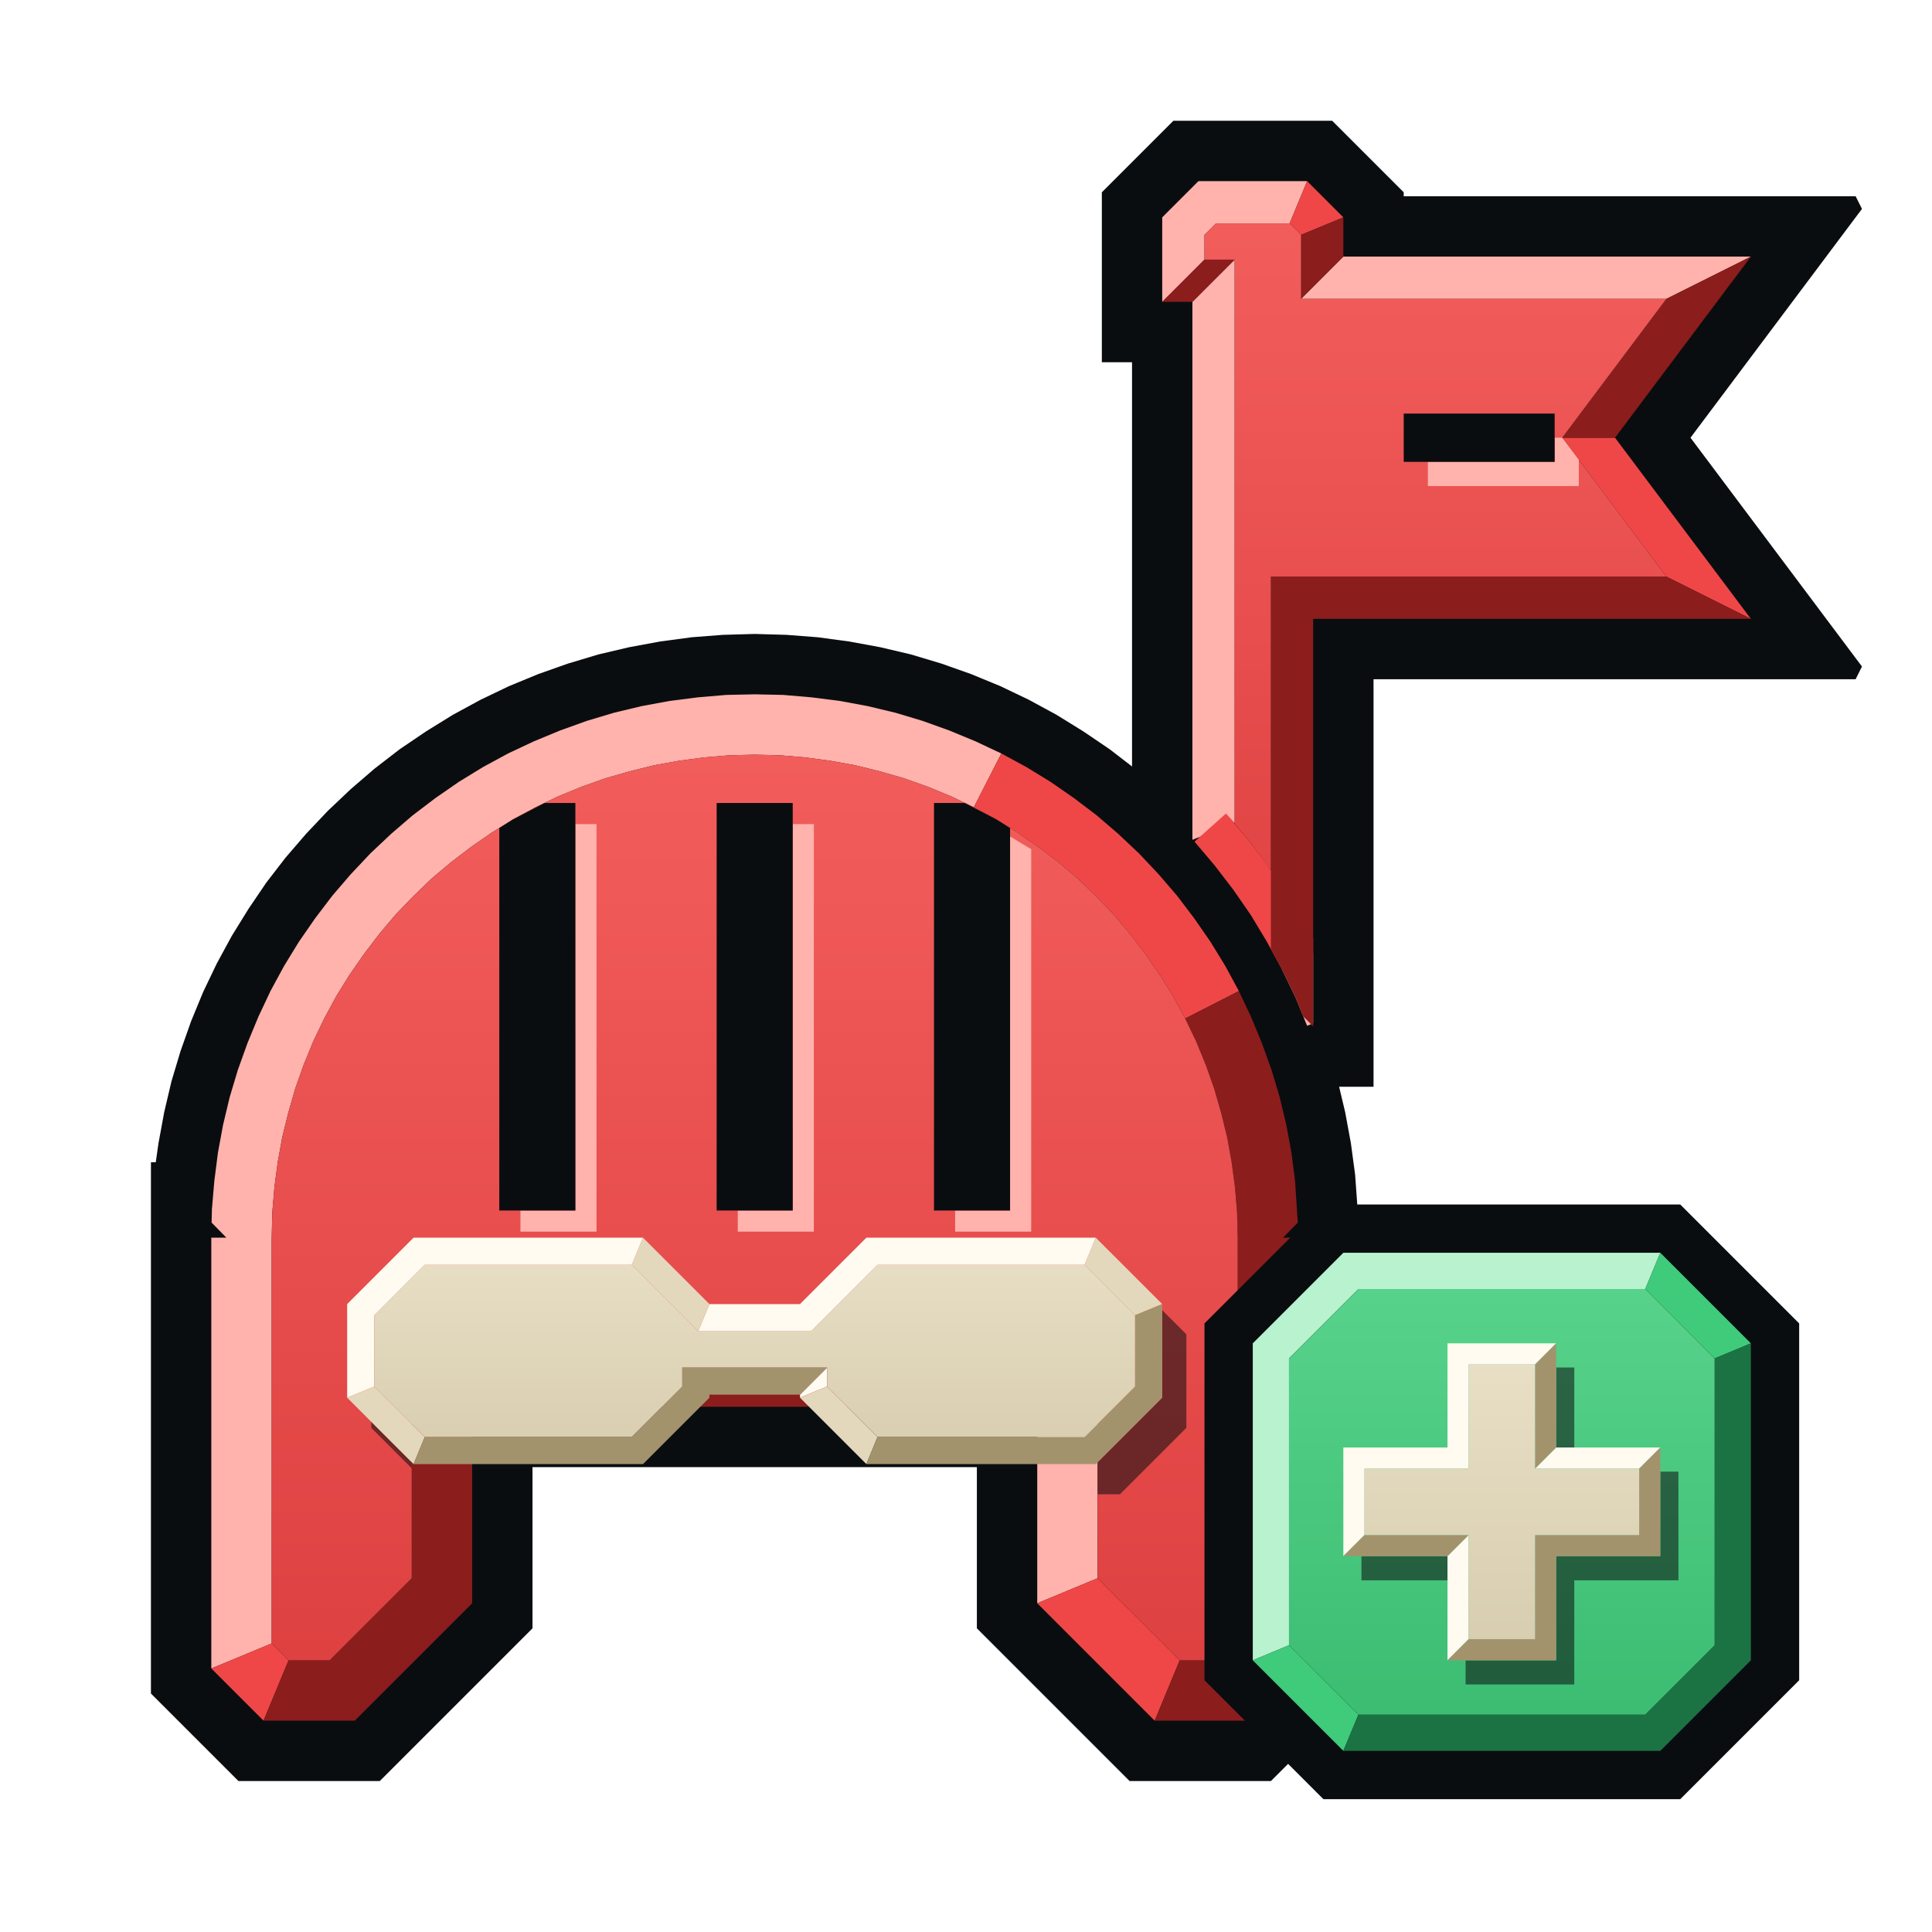
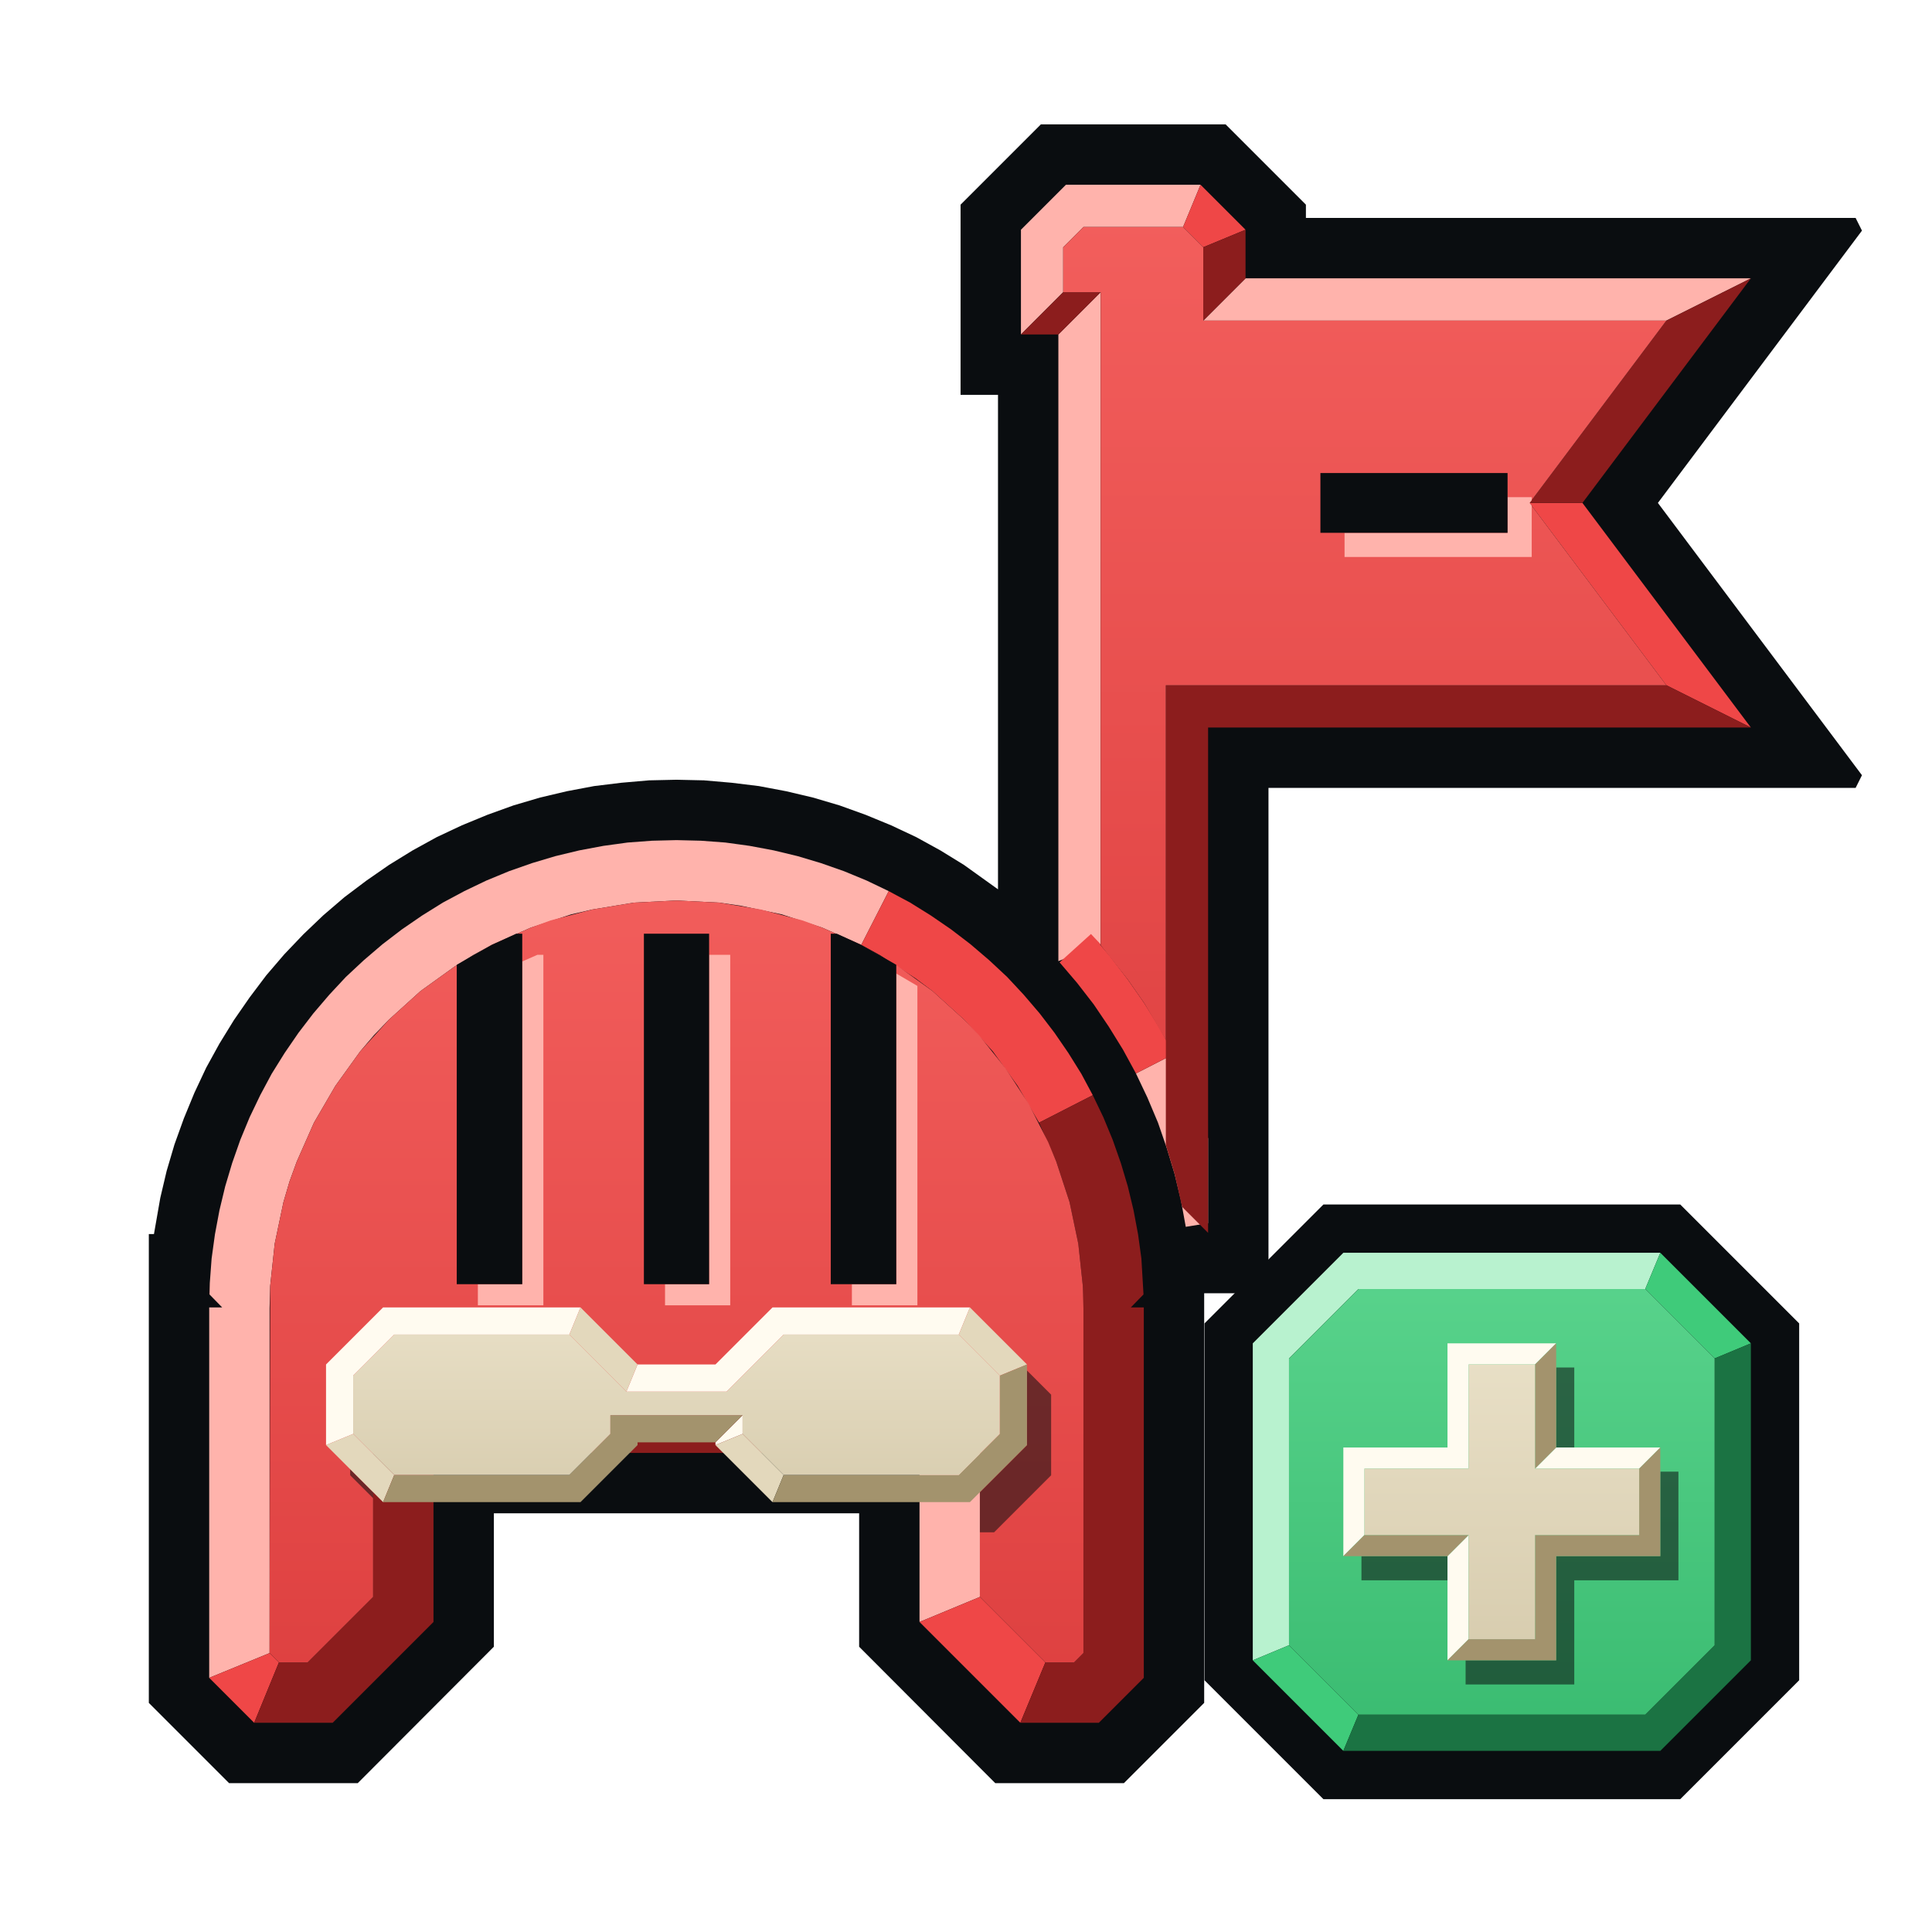
<svg xmlns="http://www.w3.org/2000/svg" viewBox="0 0 64 64" width="64" height="64">
  <defs>
-     <linearGradient id="g1" gradientUnits="userSpaceOnUse" x1="0.00" y1="6.00" x2="0.00" y2="34.00">
+     <linearGradient id="g1" gradientUnits="userSpaceOnUse" x1="0.00" y1="6.12" x2="0.00" y2="40.84">
      <stop offset="0.000" stop-color="#F35F5D" />
      <stop offset="1.000" stop-color="#DD3F3F" />
    </linearGradient>
-     <linearGradient id="g2" gradientUnits="userSpaceOnUse" x1="0.00" y1="23.00" x2="0.00" y2="57.00">
+     <linearGradient id="g2" gradientUnits="userSpaceOnUse" x1="0.00" y1="27.83" x2="0.00" y2="57.07">
      <stop offset="0.000" stop-color="#F35F5D" />
      <stop offset="1.000" stop-color="#DD3F3F" />
    </linearGradient>
-     <linearGradient id="g3" gradientUnits="userSpaceOnUse" x1="0.00" y1="41.00" x2="0.00" y2="48.50">
+     <linearGradient id="g3" gradientUnits="userSpaceOnUse" x1="0.00" y1="43.31" x2="0.00" y2="49.76">
      <stop offset="0.000" stop-color="#E9E0C7" />
      <stop offset="1.000" stop-color="#D7CCAE" />
    </linearGradient>
    <linearGradient id="g4" gradientUnits="userSpaceOnUse" x1="0.00" y1="41.50" x2="0.00" y2="58.00">
      <stop offset="0.000" stop-color="#5AD48D" />
      <stop offset="1.000" stop-color="#39BB70" />
    </linearGradient>
    <linearGradient id="g5" gradientUnits="userSpaceOnUse" x1="0.00" y1="44.50" x2="0.00" y2="55.00">
      <stop offset="0.000" stop-color="#E9E0C7" />
      <stop offset="1.000" stop-color="#D7CCAE" />
    </linearGradient>
  </defs>
-   <path fill="#0A0D10" fill-rule="evenodd" d="M5.16 38.5L5 38.5L5 56.1L7.9 59L12.58 59L17.64 53.94L17.64 48.6L32.36 48.6L32.36 53.94L37.42 59L42.1 59L45 56.1L45 40.44L44.89 38.91L44.75 37.87L44.56 36.84L44.36 36L45.5 36L45.5 22.5L61.47 22.5L61.68 22.08L56 14.5L61.68 6.92L61.47 6.5L46.5 6.5L46.5 6.37L44.13 4L38.87 4L36.5 6.37L36.5 12L37.5 12L37.5 25.39L36.76 24.82L35.89 24.23L35 23.68L34.08 23.18L33.14 22.73L32.17 22.33L31.18 21.98L30.18 21.68L29.16 21.44L28.13 21.25L27.09 21.11L26.05 21.03L25 21L23.95 21.03L22.91 21.11L21.87 21.25L20.84 21.44L19.82 21.68L18.82 21.98L17.83 22.33L16.86 22.73L15.92 23.18L15 23.68L14.11 24.23L13.24 24.82L12.41 25.46L11.62 26.14L10.86 26.86L10.14 27.62L9.46 28.41L8.82 29.24L8.23 30.11L7.68 31L7.18 31.92L6.73 32.86L6.33 33.83L5.98 34.82L5.68 35.82L5.44 36.84L5.25 37.87Z" />
-   <path fill="#FFB3AC" fill-rule="evenodd" d="M38.5 10L39.9 8.6L39.9 7.78L40.28 7.4L42.72 7.4L43.3 6L39.7 6L38.5 7.2ZM43.1 9.9L55.2 9.9L58 8.5L44.5 8.5ZM40.9 27.26L40.9 8.6L39.5 10L39.5 27.82ZM43.3 33.98L43.5 33.9L43.5 31.57L42.46 32.1L42.91 33.03Z" />
-   <path fill="#EF4747" fill-rule="evenodd" d="M42.72 7.4L43.1 7.78L44.5 7.2L43.3 6ZM51.75 14.5L55.2 19.1L58 20.5L53.5 14.5ZM40.23 28.66L40.86 29.48L41.44 30.32L41.97 31.2L42.46 32.1L43.5 31.57L43.5 31.08L43.19 30.5L42.61 29.56L41.99 28.66L41.32 27.78L40.88 27.27L40.9 27.26L40.61 26.95L39.57 27.88Z" />
-   <path fill="#8C1D1D" fill-rule="evenodd" d="M44.5 7.2L43.1 7.78L43.1 9.9L44.5 8.5ZM40.9 8.6L39.9 8.6L38.5 10L39.5 10ZM55.2 9.9L51.75 14.5L53.5 14.5L58 8.5ZM42.1 19.1L42.1 31.43L42.46 32.1L42.91 33.03L43.17 33.67L43.5 34L43.5 20.5L58 20.5L55.2 19.1Z" />
-   <path fill="url(#g1)" fill-rule="evenodd" d="M39.9 8.6L40.9 8.6L40.9 27.29L41.32 27.78L42.1 28.82L42.1 19.1L55.2 19.1L51.75 14.5L55.2 9.9L43.1 9.9L43.1 7.78L42.72 7.4L40.28 7.4L39.9 7.78Z" />
-   <path fill="#FFB3AC" fill-rule="evenodd" d="M52.3 16.1L52.3 15.23L51.75 14.5L51.5 14.5L51.5 15.3L47.3 15.3L47.3 16.1Z" />
-   <path fill="#0A0D10" fill-rule="evenodd" d="M46.5 13.7L46.5 15.3L51.5 15.3L51.5 13.7Z" />
-   <path fill="#FFB3AC" fill-rule="evenodd" d="M7.88 35.44L7.61 36.34L7.39 37.26L7.22 38.18L7.1 39.12L7.02 40.06L7.01 40.5L7.5 41L7 41L7 55.27L9 54.44L9 41.03L9.02 40.16L9.09 39.33L9.2 38.5L9.35 37.67L9.55 36.86L9.78 36.06L10.06 35.27L10.38 34.49L10.74 33.74L11.14 33L11.58 32.29L12.06 31.6L12.57 30.93L13.11 30.29L13.69 29.69L14.29 29.11L14.93 28.57L15.6 28.06L16.29 27.58L17 27.14L17.74 26.74L18.49 26.38L19.27 26.06L20.06 25.78L20.86 25.55L21.67 25.35L22.5 25.2L23.33 25.09L24.16 25.02L25 25L25.84 25.02L26.67 25.09L27.5 25.2L28.33 25.35L29.14 25.55L29.94 25.78L30.73 26.06L31.51 26.38L32.26 26.74L33.17 24.96L32.32 24.56L31.45 24.2L30.56 23.88L29.66 23.61L28.74 23.39L27.82 23.22L26.88 23.1L25.94 23.02L25 23L24.06 23.02L23.12 23.1L22.18 23.22L21.26 23.39L20.34 23.61L19.44 23.88L18.55 24.2L17.68 24.56L16.83 24.96L16 25.41L15.2 25.9L14.42 26.44L13.67 27.01L12.96 27.62L12.27 28.27L11.62 28.96L11.01 29.67L10.44 30.42L9.9 31.2L9.41 32L8.96 32.83L8.56 33.68L8.2 34.55ZM41.04 42.5L42.49 41.01L41 42.5ZM34.36 53.11L36.36 52.28L36.36 44.6L34.36 46.6Z" />
-   <path fill="#EF4747" fill-rule="evenodd" d="M34.4 28.06L35.07 28.57L35.71 29.11L36.31 29.69L36.89 30.29L37.43 30.93L37.94 31.6L38.42 32.29L38.86 33L39.26 33.74L41.04 32.83L40.59 32L40.1 31.2L39.56 30.42L38.99 29.67L38.38 28.96L37.73 28.27L37.04 27.62L36.33 27.01L35.58 26.44L34.8 25.9L34 25.41L33.17 24.96L32.26 26.74L33 27.14L33.71 27.58ZM9 54.44L7 55.27L8.73 57L9.56 55ZM36.36 52.28L34.36 53.11L38.25 57L39.08 55Z" />
-   <path fill="#8C1D1D" fill-rule="evenodd" d="M40.45 36.86L40.65 37.67L40.8 38.5L40.91 39.33L40.98 40.16L41 41.03L41 54.44L40.44 55L39.08 55L38.25 57L41.27 57L43 55.27L43 41L42.5 41L42.99 40.5L42.9 39.12L42.78 38.18L42.61 37.26L42.39 36.34L42.12 35.44L41.8 34.55L41.44 33.68L41.04 32.83L39.26 33.74L39.62 34.49L39.94 35.27L40.22 36.06ZM9.56 55L8.73 57L11.75 57L15.64 53.11L15.64 46.6L34.36 46.6L36.36 44.6L13.64 44.6L13.64 52.28L10.92 55Z" />
-   <path fill="url(#g2)" fill-rule="evenodd" d="M40.8 38.5L40.65 37.67L40.45 36.86L40.22 36.06L39.94 35.27L39.62 34.49L39.26 33.74L38.86 33L38.42 32.29L37.94 31.6L37.43 30.93L36.89 30.29L36.31 29.69L35.71 29.11L35.07 28.57L34.4 28.06L33.71 27.58L33 27.14L32.26 26.74L31.51 26.38L30.73 26.06L29.94 25.78L29.14 25.55L28.33 25.35L27.5 25.2L26.67 25.09L25.84 25.02L25 25L24.16 25.02L23.33 25.09L22.5 25.2L21.67 25.35L20.86 25.55L20.06 25.78L19.27 26.06L18.49 26.38L17.74 26.74L17 27.14L16.29 27.58L15.6 28.06L14.93 28.57L14.29 29.11L13.69 29.69L13.11 30.29L12.57 30.93L12.06 31.6L11.58 32.29L11.14 33L10.74 33.74L10.38 34.49L10.06 35.27L9.78 36.06L9.55 36.86L9.35 37.67L9.2 38.5L9.09 39.33L9.02 40.16L9 41.03L9 54.44L9.56 55L10.92 55L13.64 52.28L13.64 44.6L36.36 44.6L36.36 52.28L39.08 55L40.44 55L41 54.44L41 41.03L40.98 40.16L40.91 39.33Z" />
-   <path fill="#FFB3AC" fill-rule="evenodd" d="M19.76 27.3L19.06 27.3L19.06 40.1L17.24 40.1L17.24 40.8L19.76 40.8ZM26.26 27.3L26.26 40.1L24.44 40.1L24.44 40.8L26.96 40.8L26.96 27.3ZM34.16 28.13L33.46 27.71L33.46 40.1L31.64 40.1L31.64 40.8L34.16 40.8Z" />
-   <path fill="#0A0D10" fill-rule="evenodd" d="M16.54 40.1L19.06 40.1L19.06 26.6L18.04 26.6L17 27.14L16.54 27.43ZM26.26 40.1L26.26 26.6L23.74 26.6L23.74 40.1ZM33.46 40.1L33.46 27.43L33 27.14L31.96 26.6L30.94 26.6L30.94 40.1Z" />
-   <path fill="#0A0D10" fill-opacity="0.550" fill-rule="evenodd" d="M39.3 47.3L39.3 44.2L38.5 43.4L38.5 46.3L36.36 48.44L36.36 49.5L37.1 49.5ZM12.3 47.3L13.64 48.64L13.64 48.44L12.3 47.1Z" />
-   <path fill="#FFFBF0" fill-rule="evenodd" d="M11.5 43.2L11.5 46.3L12.4 45.93L12.4 43.57L14.07 41.9L20.93 41.9L21.3 41L13.7 41ZM26.5 43.2L23.5 43.2L23.13 44.1L26.87 44.1L29.07 41.9L35.93 41.9L36.3 41L28.7 41ZM27.4 45.93L27.4 45.3L26.5 46.2L26.5 46.3Z" />
-   <path fill="#E3D8BC" fill-rule="evenodd" d="M36.3 41L35.93 41.9L37.6 43.57L38.5 43.2ZM21.3 41L20.93 41.9L23.13 44.1L23.5 43.2ZM13.7 48.5L14.07 47.6L12.4 45.93L11.5 46.3ZM28.7 48.5L29.07 47.6L27.4 45.93L26.5 46.3Z" />
-   <path fill="#A3936D" fill-rule="evenodd" d="M35.93 47.6L29.07 47.6L28.7 48.5L36.3 48.5L38.5 46.3L38.5 43.2L37.6 43.57L37.6 45.93ZM20.93 47.6L14.07 47.6L13.7 48.5L21.3 48.5L23.5 46.3L23.5 46.2L26.5 46.2L27.4 45.3L22.6 45.3L22.6 45.93Z" />
-   <path fill="url(#g3)" fill-rule="evenodd" d="M22.6 45.93L22.6 45.3L27.4 45.3L27.4 45.93L29.07 47.6L35.93 47.6L37.6 45.93L37.6 43.57L35.93 41.9L29.07 41.9L26.87 44.1L23.13 44.1L20.93 41.9L14.07 41.9L12.4 43.57L12.4 45.93L14.07 47.6L20.93 47.6Z" />
+   <path fill="#0A0D10" fill-rule="evenodd" d="M5.1 40.88L4.93 40.88L4.93 56.41L7.59 59.07L11.85 59.07L16.36 54.55L16.36 50.13L28.46 50.13L28.46 54.55L32.97 59.07L37.23 59.07L39.89 56.41L39.89 42.84L42.02 42.84L42.02 26.1L61.47 26.1L61.68 25.68L54.92 16.66L61.68 7.64L61.47 7.22L43.26 7.22L43.26 6.78L40.6 4.12L34.48 4.12L31.82 6.78L31.82 13.08L33.06 13.08L33.06 29.46L31.93 28.65L31.15 28.17L30.35 27.73L29.52 27.34L28.67 26.99L27.81 26.68L26.93 26.42L26.04 26.21L25.14 26.04L24.24 25.93L23.32 25.85L22.41 25.83L21.5 25.85L20.58 25.93L19.68 26.04L18.78 26.21L17.89 26.42L17.01 26.68L16.15 26.99L15.3 27.34L14.47 27.73L13.67 28.17L12.89 28.65L12.14 29.17L11.41 29.72L10.71 30.32L10.05 30.95L9.42 31.61L8.82 32.31L8.27 33.04L7.75 33.79L7.27 34.57L6.83 35.37L6.44 36.2L6.09 37.05L5.78 37.91L5.52 38.79L5.31 39.68Z" />
+   <path fill="#FFB3AC" fill-rule="evenodd" d="M33.82 11.08L35.22 9.68L35.22 8.19L35.89 7.52L39.19 7.52L39.77 6.12L35.31 6.12L33.82 7.61ZM36.46 31.28L36.46 9.68L35.06 11.08L35.06 31.84ZM38.91 38.89L39.12 39.76L39.28 40.64L40.02 40.52L40.02 37.71L39.66 36.69L39.29 35.79L38.88 34.92L37.63 35.56L38.01 36.36L38.36 37.19L38.65 38.03ZM39.86 10.62L55.2 10.62L58 9.22L41.26 9.22Z" />
+   <path fill="#EF4747" fill-rule="evenodd" d="M39.19 7.52L39.86 8.19L41.26 7.61L39.77 6.12ZM50.67 16.66L55.2 22.7L58 24.1L52.42 16.66ZM35.68 32.56L36.23 33.27L36.73 34.01L37.2 34.77L37.63 35.56L38.88 34.92L38.42 34.07L37.91 33.24L37.36 32.45L36.77 31.68L36.44 31.29L36.46 31.28L36.14 30.94L35.1 31.88Z" />
+   <path fill="#8C1D1D" fill-rule="evenodd" d="M41.26 7.61L39.86 8.19L39.86 10.62L41.26 9.22ZM36.46 9.68L35.22 9.68L33.82 11.08L35.06 11.08ZM55.2 10.62L50.67 16.66L52.42 16.66L58 9.22ZM38.62 22.7L38.62 37.93L38.91 38.89L39.16 39.98L40.02 40.84L40.02 24.1L58 24.1L55.2 22.7Z" />
+   <path fill="url(#g1)" fill-rule="evenodd" d="M35.22 9.68L36.46 9.68L36.46 31.31L37.36 32.45L37.91 33.24L38.62 34.45L38.62 22.7L55.2 22.7L50.67 16.66L55.2 10.62L39.86 10.62L39.86 8.19L39.19 7.52L35.89 7.52L35.22 8.19Z" />
+   <path fill="#FFB3AC" fill-rule="evenodd" d="M50.74 18.45L50.74 16.75L50.67 16.66L50.74 16.57L50.74 16.47L49.94 16.47L49.94 17.65L44.54 17.65L44.54 18.45Z" />
+   <path fill="#0A0D10" fill-rule="evenodd" d="M43.74 15.67L43.74 17.65L49.94 17.65L49.94 15.67Z" />
+   <path fill="#FFB3AC" fill-rule="evenodd" d="M7.69 38.53L7.46 39.3L7.27 40.09L7.12 40.89L7.01 41.69L6.95 42.5L6.94 42.88L7.36 43.31L6.93 43.31L6.93 55.58L8.93 54.76L8.93 43.34L8.95 42.6L9.1 41.2L9.39 39.82L9.59 39.14L9.83 38.48L10.4 37.19L11.11 35.97L11.93 34.83L12.39 34.29L12.88 33.78L13.93 32.83L15.07 32.01L15.67 31.64L16.29 31.3L17.58 30.73L18.92 30.29L19.61 30.13L21 29.9L22.41 29.83L23.82 29.9L24.52 30L25.9 30.29L27.24 30.73L28.53 31.3L29.44 29.52L28.71 29.17L27.96 28.86L27.19 28.59L26.42 28.36L25.63 28.17L24.83 28.02L24.03 27.91L23.22 27.85L22.41 27.83L21.6 27.85L20.79 27.91L19.99 28.02L19.19 28.17L18.4 28.36L17.63 28.59L16.86 28.86L16.11 29.17L15.38 29.52L14.67 29.9L13.98 30.33L13.31 30.79L12.67 31.28L12.05 31.81L11.46 32.36L10.91 32.95L10.38 33.57L9.89 34.21L9.43 34.88L9 35.57L8.62 36.28L8.27 37.01L7.96 37.76ZM35.93 44.88L37.45 43.32L35.89 44.88ZM30.46 53.73L32.46 52.9L32.46 46.13L30.46 48.13Z" />
+   <path fill="#EF4747" fill-rule="evenodd" d="M30.33 32.41L30.89 32.83L31.94 33.78L32.89 34.83L33.71 35.97L34.42 37.19L36.2 36.28L35.82 35.57L35.39 34.88L34.93 34.21L34.44 33.57L33.91 32.95L33.36 32.36L32.77 31.81L32.15 31.28L31.51 30.79L30.84 30.33L30.15 29.9L29.44 29.52L28.53 31.3L29.15 31.64ZM6.93 55.58L8.42 57.07L9.24 55.07L8.93 54.76ZM32.46 52.9L30.46 53.73L33.8 57.07L34.63 55.07Z" />
+   <path fill="#8C1D1D" fill-rule="evenodd" d="M35.43 39.82L35.72 41.2L35.87 42.6L35.89 54.76L35.58 55.07L34.63 55.07L33.8 57.07L36.4 57.07L37.89 55.58L37.89 43.31L37.46 43.31L37.88 42.88L37.81 41.69L37.7 40.89L37.55 40.09L37.36 39.3L37.13 38.53L36.86 37.76L36.55 37.01L36.2 36.28L34.42 37.19L34.99 38.48ZM9.24 55.07L8.42 57.07L11.02 57.07L14.36 53.73L14.36 48.13L30.46 48.13L32.46 46.13L12.36 46.13L12.36 52.9L10.19 55.07Z" />
+   <path fill="url(#g2)" fill-rule="evenodd" d="M35.72 41.2L35.43 39.82L34.99 38.48L34.72 37.83L34.08 36.57L33.31 35.39L32.43 34.29L31.94 33.78L30.89 32.83L29.75 32.01L28.53 31.3L27.24 30.73L26.58 30.49L25.21 30.13L23.82 29.9L22.41 29.83L21 29.9L19.61 30.13L18.24 30.49L17.58 30.73L16.29 31.3L15.07 32.01L13.93 32.83L12.88 33.78L11.93 34.83L11.11 35.97L10.4 37.19L9.83 38.48L9.59 39.14L9.39 39.82L9.1 41.2L8.95 42.6L8.93 54.76L9.24 55.07L10.19 55.07L12.36 52.9L12.36 46.13L32.46 46.13L32.46 52.9L34.63 55.07L35.58 55.07L35.89 54.76L35.89 43.34L35.87 42.6Z" />
+   <path fill="#FFB3AC" fill-rule="evenodd" d="M18 31.63L17.8 31.63L17.3 31.85L17.3 42.54L15.83 42.54L15.83 43.24L18 43.24ZM23.49 31.63L23.49 42.54L22.03 42.54L22.03 43.24L24.19 43.24L24.19 31.63ZM30.39 32.66L29.69 32.25L29.69 42.54L28.22 42.54L28.22 43.24L30.39 43.24Z" />
+   <path fill="#0A0D10" fill-rule="evenodd" d="M15.13 42.54L17.3 42.54L17.3 30.93L17.1 30.93L16.29 31.3L15.13 31.96ZM23.49 42.54L23.49 30.93L21.33 30.93L21.33 42.54ZM29.69 42.54L29.69 31.96L28.53 31.3L27.72 30.93L27.52 30.93L27.52 42.54Z" />
+   <path fill="#0A0D10" fill-opacity="0.550" fill-rule="evenodd" d="M34.82 48.87L34.82 46.2L34.02 45.4L34.02 47.87L32.46 49.43L32.46 50.76L32.93 50.76ZM11.6 48.87L12.36 49.63L12.36 49.43L11.6 48.67Z" />
+   <path fill="#FFFBF0" fill-rule="evenodd" d="M10.8 45.2L10.8 47.87L11.7 47.5L11.7 45.57L13.06 44.21L18.86 44.21L19.23 43.31L12.69 43.31ZM23.7 45.2L21.12 45.2L20.75 46.1L24.07 46.1L25.96 44.21L31.76 44.21L32.13 43.31L25.59 43.31ZM24.6 47.5L24.6 46.88L23.7 47.78L23.7 47.87Z" />
+   <path fill="#E3D8BC" fill-rule="evenodd" d="M32.13 43.31L31.76 44.21L33.12 45.57L34.02 45.2ZM19.23 43.31L18.86 44.21L20.75 46.1L21.12 45.2ZM12.69 49.76L13.06 48.86L11.7 47.5L10.8 47.87ZM25.59 49.76L25.96 48.86L24.6 47.5L23.7 47.87Z" />
+   <path fill="#A3936D" fill-rule="evenodd" d="M31.76 48.86L25.96 48.86L25.59 49.76L32.13 49.76L34.02 47.87L34.02 45.2L33.12 45.57L33.12 47.5ZM18.86 48.86L13.06 48.86L12.69 49.76L19.23 49.76L21.12 47.87L21.12 47.78L23.7 47.78L24.6 46.88L20.22 46.88L20.22 47.5Z" />
+   <path fill="url(#g3)" fill-rule="evenodd" d="M20.22 47.5L20.22 46.88L24.6 46.88L24.6 47.5L25.96 48.86L31.76 48.86L33.12 47.5L33.12 45.57L31.76 44.21L25.96 44.21L24.07 46.1L20.75 46.1L18.86 44.21L13.06 44.21L11.7 45.57L11.7 47.5L13.06 48.86L18.86 48.86Z" />
  <path fill="#0A0D10" fill-rule="evenodd" d="M39.9 43.84L39.9 55.66L43.84 59.6L55.66 59.6L59.6 55.66L59.6 43.84L55.66 39.9L43.84 39.9Z" />
  <path fill="#B8F2CF" fill-rule="evenodd" d="M44.5 41.5L41.5 44.5L41.5 55L42.7 54.5L42.7 45L45 42.7L54.5 42.7L55 41.5Z" />
  <path fill="#3FCB7A" fill-rule="evenodd" d="M58 44.5L55 41.5L54.5 42.7L56.8 45ZM41.5 55L44.5 58L45 56.8L42.7 54.5Z" />
  <path fill="#1B7343" fill-rule="evenodd" d="M56.8 54.5L54.5 56.8L45 56.8L44.5 58L55 58L58 55L58 44.5L56.8 45Z" />
  <path fill="url(#g4)" fill-rule="evenodd" d="M42.7 45L42.7 54.5L45 56.8L54.5 56.8L56.8 54.5L56.8 45L54.5 42.7L45 42.7Z" />
  <path fill="#0A0D10" fill-opacity="0.550" fill-rule="evenodd" d="M55 48.75L55 51.55L51.55 51.55L51.55 55L48.55 55L48.55 55.8L52.15 55.8L52.15 52.35L55.6 52.35L55.6 48.75ZM52.15 45.3L51.55 45.3L51.55 47.95L52.15 47.95ZM45.1 52.35L47.95 52.35L47.95 51.55L45.1 51.55Z" />
  <path fill="#FFFBF0" fill-rule="evenodd" d="M47.95 47.95L44.5 47.95L44.5 51.55L45.2 50.85L45.2 48.65L48.65 48.65L48.65 45.2L50.85 45.2L51.55 44.5L47.95 44.5ZM51.55 47.95L50.85 48.65L54.3 48.65L55 47.95ZM48.65 54.3L48.65 50.85L47.95 51.55L47.95 55Z" />
  <path fill="#A3936D" fill-rule="evenodd" d="M51.55 44.5L50.85 45.2L50.85 48.65L51.55 47.95ZM54.3 50.85L50.85 50.85L50.85 54.3L48.65 54.3L47.95 55L51.55 55L51.55 51.55L55 51.55L55 47.95L54.3 48.65ZM48.65 50.85L45.2 50.85L44.5 51.55L47.95 51.55Z" />
  <path fill="url(#g5)" fill-rule="evenodd" d="M54.3 50.85L54.3 48.65L50.85 48.65L50.85 45.2L48.65 45.2L48.65 48.65L45.2 48.65L45.2 50.85L48.65 50.85L48.65 54.3L50.85 54.3L50.85 50.85Z" />
</svg>
